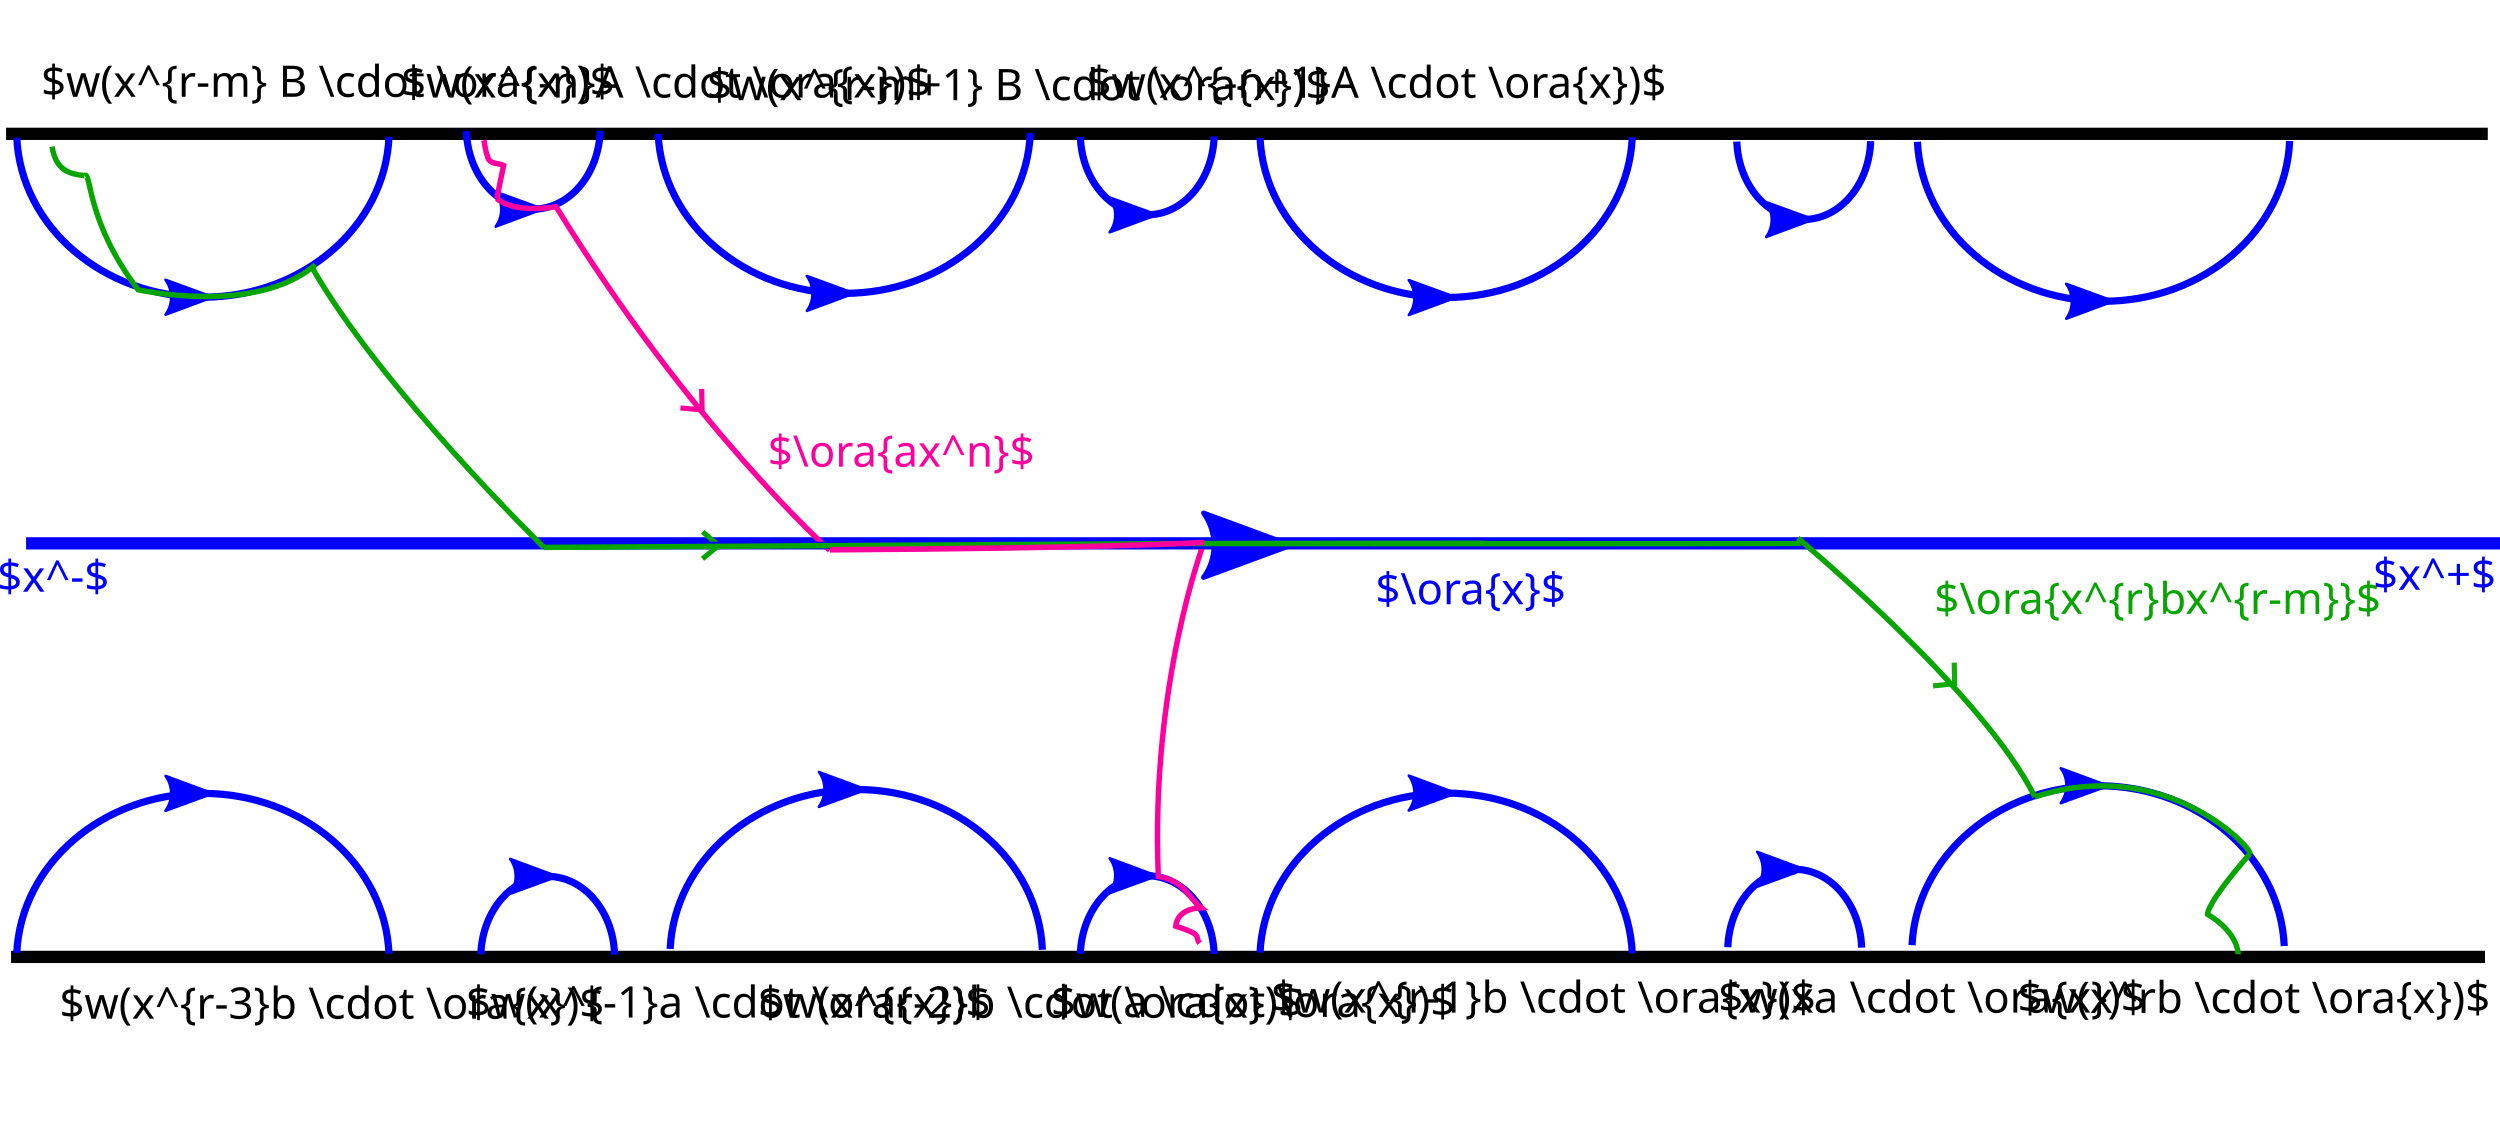
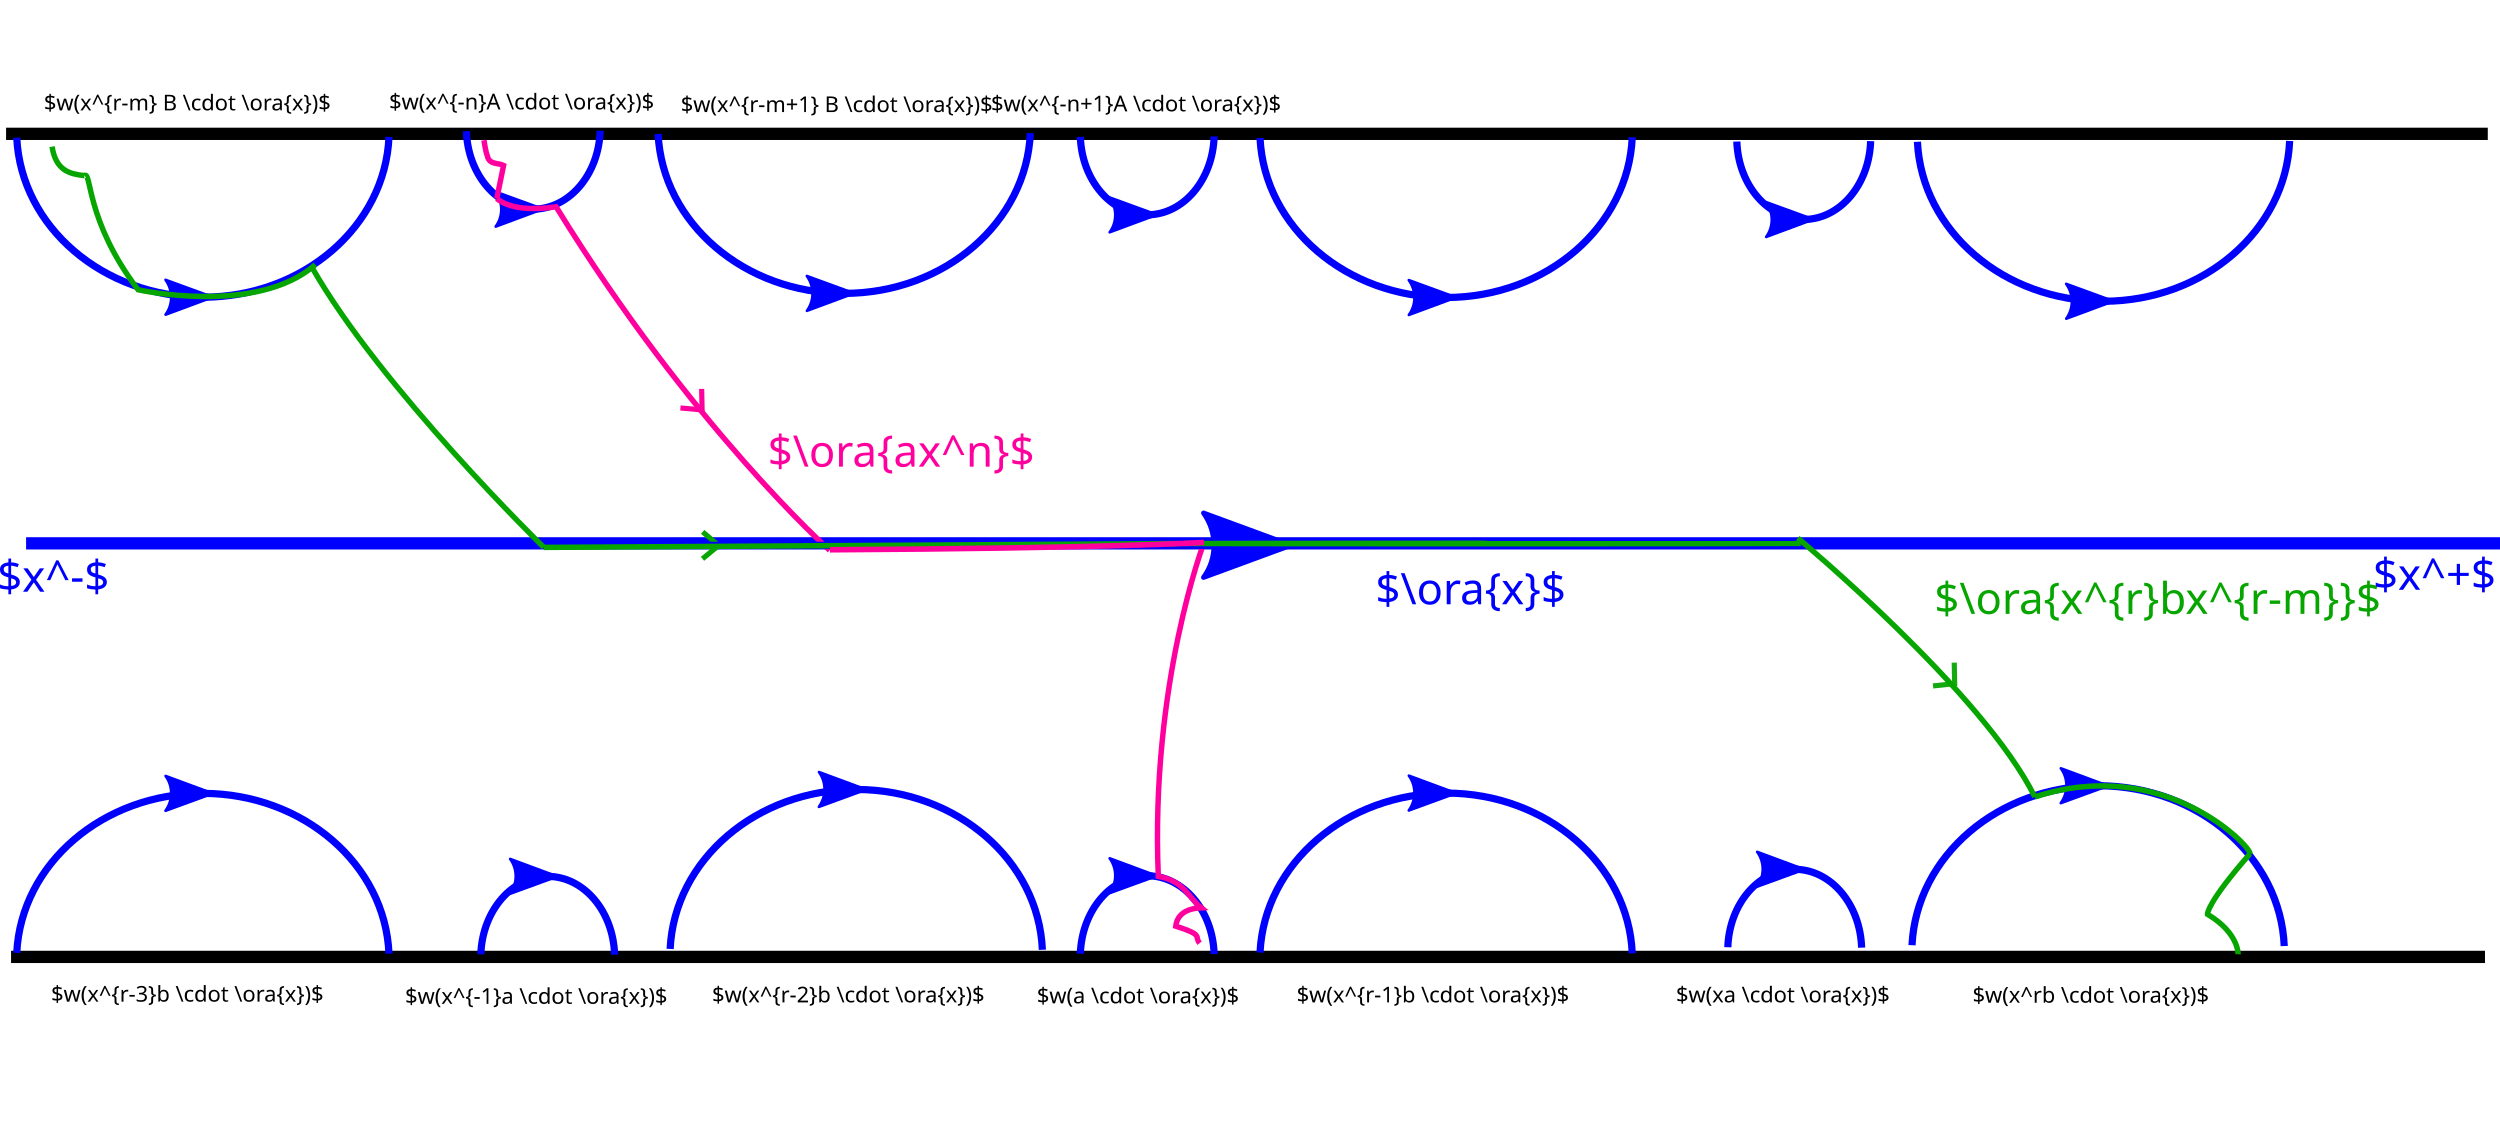
<svg xmlns="http://www.w3.org/2000/svg" width="242.546mm" height="109.15mm" viewBox="0 0 242.546 109.15" version="1.1" id="svg11456">
  <defs id="defs11450">
    <marker style="overflow:visible" id="StopM" refX="0" refY="0" orient="auto">
      <path transform="scale(0.4)" style="fill:none;fill-opacity:0.75;fill-rule:evenodd;stroke:context-stroke;stroke-width:1pt" d="M 0,5.65 V -5.65" id="path3416" />
    </marker>
    <marker style="overflow:visible" id="StopL" refX="0" refY="0" orient="auto">
      <path transform="scale(0.8)" style="fill:none;fill-opacity:0.75;fill-rule:evenodd;stroke:context-stroke;stroke-width:1pt" d="M 0,5.65 V -5.65" id="path3413" />
    </marker>
    <marker style="overflow:visible" id="marker1888" refX="0" refY="0" orient="auto">
      <path transform="matrix(-1.1,0,0,-1.1,-1.1,0)" d="M 8.719,4.034 -2.207,0.016 8.719,-4.002 c -1.745,2.372 -1.735,5.617 -6e-7,8.035 z" style="fill:#0000ff;fill-opacity:1;fill-rule:evenodd;stroke:#0000ff;stroke-width:0.625;stroke-linejoin:round;stroke-opacity:1" id="path1646" />
    </marker>
    <marker style="overflow:visible" id="marker1315" refX="0" refY="0" orient="auto">
      <path transform="scale(0.6)" d="M 8.719,4.034 -2.207,0.016 8.719,-4.002 c -1.745,2.372 -1.735,5.617 -6e-7,8.035 z" style="fill:#0000ff;fill-opacity:1;fill-rule:evenodd;stroke:#0000ff;stroke-width:0.625;stroke-linejoin:round;stroke-opacity:1" id="path1313" />
    </marker>
    <marker style="overflow:visible" id="marker1213" refX="0" refY="0" orient="auto">
      <path transform="scale(0.6)" d="M 8.719,4.034 -2.207,0.016 8.719,-4.002 c -1.745,2.372 -1.735,5.617 -6e-7,8.035 z" style="fill:#0000ff;fill-opacity:1;fill-rule:evenodd;stroke:#0000ff;stroke-width:0.625;stroke-linejoin:round;stroke-opacity:1" id="path1211" />
    </marker>
    <marker style="overflow:visible" id="marker14254" refX="0" refY="0" orient="auto">
      <path transform="scale(0.6)" d="M 8.719,4.034 -2.207,0.016 8.719,-4.002 c -1.745,2.372 -1.735,5.617 -6e-7,8.035 z" style="fill:#0000ff;fill-opacity:1;fill-rule:evenodd;stroke:#0000ff;stroke-width:0.625;stroke-linejoin:round;stroke-opacity:1" id="path14252" />
    </marker>
    <marker style="overflow:visible" id="marker14166" refX="0" refY="0" orient="auto">
      <path transform="scale(0.6)" d="M 8.719,4.034 -2.207,0.016 8.719,-4.002 c -1.745,2.372 -1.735,5.617 -6e-7,8.035 z" style="fill:#0000ff;fill-opacity:1;fill-rule:evenodd;stroke:#0000ff;stroke-width:0.625;stroke-linejoin:round;stroke-opacity:1" id="path14164" />
    </marker>
    <marker style="overflow:visible" id="marker14084" refX="0" refY="0" orient="auto">
      <path transform="scale(0.6)" d="M 8.719,4.034 -2.207,0.016 8.719,-4.002 c -1.745,2.372 -1.735,5.617 -6e-7,8.035 z" style="fill:#0000ff;fill-opacity:1;fill-rule:evenodd;stroke:#0000ff;stroke-width:0.625;stroke-linejoin:round;stroke-opacity:1" id="path14082" />
    </marker>
    <marker style="overflow:visible" id="marker14008" refX="0" refY="0" orient="auto">
      <path transform="scale(0.6)" d="M 8.719,4.034 -2.207,0.016 8.719,-4.002 c -1.745,2.372 -1.735,5.617 -6e-7,8.035 z" style="fill:#0000ff;fill-opacity:1;fill-rule:evenodd;stroke:#0000ff;stroke-width:0.625;stroke-linejoin:round;stroke-opacity:1" id="path14006" />
    </marker>
    <marker style="overflow:visible" id="marker13938" refX="0" refY="0" orient="auto">
      <path transform="scale(0.6)" d="M 8.719,4.034 -2.207,0.016 8.719,-4.002 c -1.745,2.372 -1.735,5.617 -6e-7,8.035 z" style="fill:#0000ff;fill-opacity:1;fill-rule:evenodd;stroke:#0000ff;stroke-width:0.625;stroke-linejoin:round;stroke-opacity:1" id="path13936" />
    </marker>
    <marker style="overflow:visible" id="marker13874" refX="0" refY="0" orient="auto">
      <path transform="scale(0.6)" d="M 8.719,4.034 -2.207,0.016 8.719,-4.002 c -1.745,2.372 -1.735,5.617 -6e-7,8.035 z" style="fill:#0000ff;fill-opacity:1;fill-rule:evenodd;stroke:#0000ff;stroke-width:0.625;stroke-linejoin:round;stroke-opacity:1" id="path13872" />
    </marker>
    <marker orient="auto" refY="0" refX="0" id="marker13810" style="overflow:visible">
      <path id="path13808" style="fill:#0000ff;fill-opacity:1;fill-rule:evenodd;stroke:#0000ff;stroke-width:0.625;stroke-linejoin:round;stroke-opacity:1" d="M 8.719,4.034 -2.207,0.016 8.719,-4.002 c -1.745,2.372 -1.735,5.617 -6e-7,8.035 z" transform="scale(0.6)" />
    </marker>
    <marker orient="auto" refY="0" refX="0" id="marker13734" style="overflow:visible">
      <path id="path13732" style="fill:#0000ff;fill-opacity:1;fill-rule:evenodd;stroke:#0000ff;stroke-width:0.625;stroke-linejoin:round;stroke-opacity:1" d="M 8.719,4.034 -2.207,0.016 8.719,-4.002 c -1.745,2.372 -1.735,5.617 -6e-7,8.035 z" transform="scale(0.6)" />
    </marker>
    <marker orient="auto" refY="0" refX="0" id="marker13676" style="overflow:visible">
      <path id="path13674" style="fill:#0000ff;fill-opacity:1;fill-rule:evenodd;stroke:#0000ff;stroke-width:0.625;stroke-linejoin:round;stroke-opacity:1" d="M 8.719,4.034 -2.207,0.016 8.719,-4.002 c -1.745,2.372 -1.735,5.617 -6e-7,8.035 z" transform="scale(0.6)" />
    </marker>
    <marker orient="auto" refY="0" refX="0" id="marker13630" style="overflow:visible">
      <path id="path13628" style="fill:#0000ff;fill-opacity:1;fill-rule:evenodd;stroke:#0000ff;stroke-width:0.625;stroke-linejoin:round;stroke-opacity:1" d="M 8.719,4.034 -2.207,0.016 8.719,-4.002 c -1.745,2.372 -1.735,5.617 -6e-7,8.035 z" transform="scale(0.6)" />
    </marker>
    <marker orient="auto" refY="0" refX="0" id="Arrow1Mend" style="overflow:visible">
      <path id="path983" d="M 0,0 5,-5 -12.5,0 5,5 Z" style="fill:#0000ff;fill-opacity:1;fill-rule:evenodd;stroke:#0000ff;stroke-width:1pt;stroke-opacity:1" transform="matrix(-0.4,0,0,-0.4,-4,0)" />
    </marker>
    <marker orient="auto" refY="0" refX="0" id="Arrow2Lend" style="overflow:visible">
      <path id="path995" style="fill:#0000ff;fill-opacity:1;fill-rule:evenodd;stroke:#0000ff;stroke-width:0.625;stroke-linejoin:round;stroke-opacity:1" d="M 8.719,4.034 -2.207,0.016 8.719,-4.002 c -1.745,2.372 -1.735,5.617 -6e-7,8.035 z" transform="matrix(-1.1,0,0,-1.1,-1.1,0)" />
    </marker>
    <marker orient="auto" refY="0" refX="0" id="marker13280" style="overflow:visible">
      <path id="path13278" style="fill:#06a500;fill-opacity:1;fill-rule:evenodd;stroke:#06a500;stroke-width:0.625;stroke-linejoin:round;stroke-opacity:1" d="M 8.719,4.034 -2.207,0.016 8.719,-4.002 c -1.745,2.372 -1.735,5.617 -6e-7,8.035 z" transform="scale(0.6)" />
    </marker>
    <marker orient="auto" refY="0" refX="0" id="Arrow2Mstart" style="overflow:visible">
      <path id="path998" style="fill:#06a500;fill-opacity:1;fill-rule:evenodd;stroke:#06a500;stroke-width:0.625;stroke-linejoin:round;stroke-opacity:1" d="M 8.719,4.034 -2.207,0.016 8.719,-4.002 c -1.745,2.372 -1.735,5.617 -6e-7,8.035 z" transform="scale(0.6)" />
    </marker>
    <marker style="overflow:visible" id="marker14254-1" refX="0" refY="0" orient="auto">
      <path transform="scale(0.6)" d="M 8.719,4.034 -2.207,0.016 8.719,-4.002 c -1.745,2.372 -1.735,5.617 -6e-7,8.035 z" style="fill:#0000ff;fill-opacity:1;fill-rule:evenodd;stroke:#0000ff;stroke-width:0.625;stroke-linejoin:round;stroke-opacity:1" id="path14252-8" />
    </marker>
    <marker orient="auto" refY="0" refX="0" id="marker13810-0" style="overflow:visible">
      <path id="path13808-1" style="fill:#0000ff;fill-opacity:1;fill-rule:evenodd;stroke:#0000ff;stroke-width:0.625;stroke-linejoin:round;stroke-opacity:1" d="M 8.719,4.034 -2.207,0.016 8.719,-4.002 c -1.745,2.372 -1.735,5.617 -6e-7,8.035 z" transform="scale(0.6)" />
    </marker>
    <marker style="overflow:visible" id="marker13874-4" refX="0" refY="0" orient="auto">
      <path transform="scale(0.6)" d="M 8.719,4.034 -2.207,0.016 8.719,-4.002 c -1.745,2.372 -1.735,5.617 -6e-7,8.035 z" style="fill:#0000ff;fill-opacity:1;fill-rule:evenodd;stroke:#0000ff;stroke-width:0.625;stroke-linejoin:round;stroke-opacity:1" id="path13872-0" />
    </marker>
    <marker style="overflow:visible" id="marker13938-8" refX="0" refY="0" orient="auto">
      <path transform="scale(0.6)" d="M 8.719,4.034 -2.207,0.016 8.719,-4.002 c -1.745,2.372 -1.735,5.617 -6e-7,8.035 z" style="fill:#0000ff;fill-opacity:1;fill-rule:evenodd;stroke:#0000ff;stroke-width:0.625;stroke-linejoin:round;stroke-opacity:1" id="path13936-8" />
    </marker>
    <marker style="overflow:visible" id="marker14008-1" refX="0" refY="0" orient="auto">
      <path transform="scale(0.6)" d="M 8.719,4.034 -2.207,0.016 8.719,-4.002 c -1.745,2.372 -1.735,5.617 -6e-7,8.035 z" style="fill:#0000ff;fill-opacity:1;fill-rule:evenodd;stroke:#0000ff;stroke-width:0.625;stroke-linejoin:round;stroke-opacity:1" id="path14006-4" />
    </marker>
    <marker style="overflow:visible" id="marker14084-1" refX="0" refY="0" orient="auto">
      <path transform="scale(0.6)" d="M 8.719,4.034 -2.207,0.016 8.719,-4.002 c -1.745,2.372 -1.735,5.617 -6e-7,8.035 z" style="fill:#0000ff;fill-opacity:1;fill-rule:evenodd;stroke:#0000ff;stroke-width:0.625;stroke-linejoin:round;stroke-opacity:1" id="path14082-0" />
    </marker>
    <marker style="overflow:visible" id="marker14166-7" refX="0" refY="0" orient="auto">
      <path transform="scale(0.6)" d="M 8.719,4.034 -2.207,0.016 8.719,-4.002 c -1.745,2.372 -1.735,5.617 -6e-7,8.035 z" style="fill:#0000ff;fill-opacity:1;fill-rule:evenodd;stroke:#0000ff;stroke-width:0.625;stroke-linejoin:round;stroke-opacity:1" id="path14164-9" />
    </marker>
    <marker style="overflow:visible" id="marker14084-1-7" refX="0" refY="0" orient="auto">
      <path transform="scale(0.6)" d="M 8.719,4.034 -2.207,0.016 8.719,-4.002 c -1.745,2.372 -1.735,5.617 -6e-7,8.035 z" style="fill:#0000ff;fill-opacity:1;fill-rule:evenodd;stroke:#0000ff;stroke-width:0.625;stroke-linejoin:round;stroke-opacity:1" id="path14082-0-0" />
    </marker>
    <marker style="overflow:visible" id="StopM-1" refX="0" refY="0" orient="auto">
      <path transform="scale(0.4)" style="fill:none;fill-opacity:0.75;fill-rule:evenodd;stroke:context-stroke;stroke-width:1pt" d="M 0,5.65 V -5.65" id="path3416-8" />
    </marker>
    <marker style="overflow:visible" id="marker81164" refX="0" refY="0" orient="auto">
      <path transform="scale(0.4)" style="fill:none;fill-opacity:0.75;fill-rule:evenodd;stroke:context-stroke;stroke-width:1pt" d="M 0,5.65 V -5.65" id="path81162" />
    </marker>
    <marker style="overflow:visible" id="StopM-2" refX="0" refY="0" orient="auto">
      <path transform="scale(0.4)" style="fill:none;fill-opacity:0.75;fill-rule:evenodd;stroke:context-stroke;stroke-width:1pt" d="M 0,5.65 V -5.65" id="path3416-4" />
    </marker>
    <marker style="overflow:visible" id="marker92778" refX="0" refY="0" orient="auto">
      <path transform="scale(0.4)" style="fill:none;fill-opacity:0.75;fill-rule:evenodd;stroke:context-stroke;stroke-width:1pt" d="M 0,5.65 V -5.65" id="path92776" />
    </marker>
    <marker style="overflow:visible" id="StopM-2-0" refX="0" refY="0" orient="auto">
      <path transform="scale(0.4)" style="fill:none;fill-opacity:0.75;fill-rule:evenodd;stroke:context-stroke;stroke-width:1pt" d="M 0,5.65 V -5.65" id="path3416-4-2" />
    </marker>
    <marker style="overflow:visible" id="marker93020" refX="0" refY="0" orient="auto">
      <path transform="scale(0.4)" style="fill:none;fill-opacity:0.75;fill-rule:evenodd;stroke:context-stroke;stroke-width:1pt" d="M 0,5.65 V -5.65" id="path93018" />
    </marker>
    <marker style="overflow:visible" id="StopM-1-1" refX="0" refY="0" orient="auto">
      <path transform="scale(0.4)" style="fill:none;fill-opacity:0.75;fill-rule:evenodd;stroke:context-stroke;stroke-width:1pt" d="M 0,5.65 V -5.65" id="path3416-8-6" />
    </marker>
    <marker style="overflow:visible" id="marker189326" refX="0" refY="0" orient="auto">
      <path transform="scale(0.4)" style="fill:none;fill-opacity:0.75;fill-rule:evenodd;stroke:context-stroke;stroke-width:1pt" d="M 0,5.65 V -5.65" id="path189324" />
    </marker>
  </defs>
  <g id="layer1" transform="translate(-46.69134,-18.45272)">
    <path style="fill:none;stroke:#000000;stroke-width:1.192;stroke-linecap:butt;stroke-linejoin:miter;stroke-miterlimit:4;stroke-dasharray:none;stroke-opacity:1" d="M 47.281,31.437 H 288.052" id="path12001" />
    <path style="fill:none;stroke:#0000ff;stroke-width:1.191;stroke-linecap:butt;stroke-linejoin:miter;stroke-miterlimit:4;stroke-dasharray:none;stroke-opacity:1" d="M 289.237,71.168 H 49.223" id="path12001-0" />
    <path style="fill:none;stroke:#000000;stroke-width:1.191;stroke-linecap:butt;stroke-linejoin:miter;stroke-miterlimit:4;stroke-dasharray:none;stroke-opacity:1" d="M 47.765,111.29 H 287.78" id="path12001-09" />
    <path style="fill:none;stroke:#0000ff;stroke-width:0.7;stroke-miterlimit:4;stroke-dasharray:none;stroke-dashoffset:0;stroke-opacity:1;marker-mid:url(#marker14166)" id="path12997-82" d="M 84.43,31.735 A 18.072,16.172 0 0 1 66.417,47.288 18.072,16.172 0 0 1 48.317,31.816" />
    <path style="fill:none;stroke:#0000ff;stroke-width:0.7;stroke-miterlimit:4;stroke-dasharray:none;stroke-dashoffset:0;stroke-opacity:1;marker-mid:url(#marker14084)" id="path12997-8-3" d="m 104.918,31.141 a 6.495,7.902 0 0 1 -6.475,7.6 6.495,7.902 0 0 1 -6.506,-7.56" />
    <path style="fill:none;stroke:#0000ff;stroke-width:0.7;stroke-miterlimit:4;stroke-dasharray:none;stroke-dashoffset:0;stroke-opacity:1;marker-mid:url(#marker14008)" id="path12997-1-1" d="M 146.652,31.363 A 18.072,16.172 0 0 1 128.638,46.916 18.072,16.172 0 0 1 110.538,31.443" />
    <path style="fill:none;stroke:#0000ff;stroke-width:0.7;stroke-miterlimit:4;stroke-dasharray:none;stroke-dashoffset:0;stroke-opacity:1;marker-mid:url(#marker13938)" id="path12997-8-6-6" d="m 164.485,31.694 a 6.495,7.902 0 0 1 -6.475,7.6 6.495,7.902 0 0 1 -6.506,-7.56" />
    <path style="fill:none;stroke:#0000ff;stroke-width:0.7;stroke-miterlimit:4;stroke-dasharray:none;stroke-dashoffset:0;stroke-opacity:1;marker-mid:url(#marker13874)" id="path12997-1-5-8" d="M 205.05,31.764 A 18.072,16.172 0 0 1 187.037,47.316 18.072,16.172 0 0 1 168.937,31.844" />
    <path style="fill:none;stroke:#0000ff;stroke-width:0.7;stroke-miterlimit:4;stroke-dasharray:none;stroke-dashoffset:0;stroke-opacity:1;marker-mid:url(#marker13810)" id="path12997-8-6-3-2" d="m 228.177,32.145 a 6.495,7.902 0 0 1 -6.475,7.6 6.495,7.902 0 0 1 -6.506,-7.56" />
    <path style="fill:none;stroke:#0000ff;stroke-width:0.7;stroke-miterlimit:4;stroke-dasharray:none;stroke-dashoffset:0;stroke-opacity:1;marker-mid:url(#marker14254)" id="path12997-1-5-88-2" d="M 268.83,32.127 A 18.072,16.172 0 0 1 250.817,47.68 18.072,16.172 0 0 1 232.717,32.207" />
    <path style="fill:none;stroke:#06a500;stroke-width:0.5;stroke-linecap:butt;stroke-linejoin:miter;stroke-miterlimit:4;stroke-dasharray:none;stroke-opacity:1" d="m 114.86,70.055 1.557,1.317 -1.57,1.295" id="path13362-7-4" />
    <text xml:space="preserve" style="font-style:normal;font-weight:normal;font-size:4.233px;line-height:1.25;font-family:sans-serif;letter-spacing:0px;word-spacing:0px;fill:#06a500;fill-opacity:1;stroke:none;stroke-width:0.265" x="234.36" y="78.011" id="text13552-0-9">
      <tspan id="tspan13550-2-0" x="234.36" y="78.011" style="fill:#06a500;fill-opacity:1;stroke-width:0.265;font-size:4.233px">$\ora{x^{r}bx^{r-m}}$</tspan>
    </text>
    <text xml:space="preserve" style="font-style:normal;font-weight:normal;font-size:4.233px;line-height:1.25;font-family:sans-serif;letter-spacing:0px;word-spacing:0px;fill:#ff009e;fill-opacity:1;stroke:none;stroke-width:0.265" x="121.174" y="63.724" id="text13552-0-9-9">
      <tspan id="tspan13550-2-0-4" x="121.174" y="63.724" style="fill:#ff009e;fill-opacity:1;stroke-width:0.265;font-size:4.233px">$\ora{ax^n}$</tspan>
    </text>
    <path style="fill:none;stroke:#0000ff;stroke-width:0.7;stroke-miterlimit:4;stroke-dasharray:none;stroke-dashoffset:0;stroke-opacity:1;marker-mid:url(#marker14166-7)" id="path12997-82-3" d="M 84.43,-110.978 A 18.072,16.172 0 0 1 66.417,-95.425 18.072,16.172 0 0 1 48.317,-110.898" transform="scale(1,-1)" />
    <path style="fill:none;stroke:#0000ff;stroke-width:0.7;stroke-miterlimit:4;stroke-dasharray:none;stroke-dashoffset:0;stroke-opacity:1;marker-mid:url(#marker14084-1)" id="path12997-8-3-7" d="m 106.32,-111.08 a 6.495,7.902 0 0 1 -6.475,7.6 6.495,7.902 0 0 1 -6.506,-7.56" transform="scale(1,-1)" />
    <path style="fill:none;stroke:#0000ff;stroke-width:0.7;stroke-miterlimit:4;stroke-dasharray:none;stroke-dashoffset:0;stroke-opacity:1;marker-mid:url(#marker14008-1)" id="path12997-1-1-3" d="M 147.821,-110.599 A 18.072,16.172 0 0 1 129.807,-95.046 18.072,16.172 0 0 1 111.707,-110.518" transform="scale(1,-1)" />
    <path style="fill:none;stroke:#0000ff;stroke-width:0.7;stroke-miterlimit:4;stroke-dasharray:none;stroke-dashoffset:0;stroke-opacity:1;marker-mid:url(#marker13938-8)" id="path12997-8-6-6-3" d="m 164.485,-111.019 a 6.495,7.902 0 0 1 -6.475,7.6 6.495,7.902 0 0 1 -6.506,-7.56" transform="scale(1,-1)" />
    <path style="fill:none;stroke:#0000ff;stroke-width:0.7;stroke-miterlimit:4;stroke-dasharray:none;stroke-dashoffset:0;stroke-opacity:1;marker-mid:url(#marker13874-4)" id="path12997-1-5-8-6" d="m 205.05,-110.95 a 18.072,16.172 0 0 1 -18.013,15.553 18.072,16.172 0 0 1 -18.1,-15.472" transform="scale(1,-1)" />
    <path style="fill:none;stroke:#0000ff;stroke-width:0.7;stroke-miterlimit:4;stroke-dasharray:none;stroke-dashoffset:0;stroke-opacity:1;marker-mid:url(#marker13810-0)" id="path12997-8-6-3-2-2" d="m 227.302,-110.393 a 6.495,7.902 0 0 1 -6.475,7.6 6.495,7.902 0 0 1 -6.506,-7.56" transform="scale(1,-1)" />
    <path style="fill:none;stroke:#0000ff;stroke-width:0.7;stroke-miterlimit:4;stroke-dasharray:none;stroke-dashoffset:0;stroke-opacity:1;marker-mid:url(#marker14254-1)" id="path12997-1-5-88-2-8" d="m 268.305,-110.237 a 18.072,16.172 0 0 1 -18.013,15.553 18.072,16.172 0 0 1 -18.1,-15.472" transform="scale(1,-1)" />
    <path style="fill:none;stroke:#ff009e;stroke-width:0.5;stroke-linecap:butt;stroke-linejoin:miter;stroke-miterlimit:4;stroke-dasharray:none;stroke-opacity:1" d="m 114.765,56.184 0.042,2.04 -2.101,-0.192" id="path13439-0-3" />
    <path style="fill:none;stroke:#ff009e;stroke-width:0.53;stroke-linecap:butt;stroke-linejoin:miter;stroke-miterlimit:4;stroke-dasharray:none;stroke-opacity:1" d="m 127.184,71.843 c 0,0 -13.365,-11.935 -26.538,-33.323 -2.538,0.353 -4.541,0.17 -5.757,-0.798" id="path19209" />
    <path style="fill:none;stroke:#ff009e;stroke-width:0.53;stroke-linecap:butt;stroke-linejoin:miter;stroke-miterlimit:4;stroke-dasharray:none;stroke-opacity:1" d="m 163.505,71.082 c 0,0 -5.22,13.688 -4.437,32.388 2.538,0.474 2.951,2.087 4.167,3.056 -1.432,0.06 -2.336,0.642 -2.473,1.781 2.78,0.884 1.753,0.971 2.314,1.653" id="path19209-3" />
    <path style="fill:none;stroke:#06a500;stroke-width:0.53;stroke-linecap:butt;stroke-linejoin:miter;stroke-miterlimit:4;stroke-dasharray:none;stroke-opacity:1" d="M 76.952,44.381 C 83.603,56.075 99.455,71.56 99.455,71.56" id="path19209-7" />
    <path style="fill:none;stroke:#06a500;stroke-width:0.5;stroke-linecap:butt;stroke-linejoin:miter;stroke-miterlimit:4;stroke-dasharray:none;stroke-opacity:0.941" d="m 236.288,82.739 0.042,2.04 -2.101,0.221" id="path13439-0-3-7" />
    <path style="fill:none;stroke:#06a500;stroke-width:0.53;stroke-linecap:butt;stroke-linejoin:miter;stroke-miterlimit:4;stroke-dasharray:none;stroke-opacity:1" d="m 244.11,95.77 c -4.998,-10.124 -22.998,-25.113 -22.998,-25.113" id="path19209-7-5" />
-     <text xml:space="preserve" style="font-style:normal;font-variant:normal;font-weight:normal;font-stretch:normal;font-size:4.233px;line-height:1.25;font-family:verdana;-inkscape-font-specification:verdana;letter-spacing:0px;word-spacing:0px;fill:#000000;fill-opacity:1;stroke:none;stroke-width:0.265" x="52.463" y="117.283" id="text8744">
-       <tspan id="tspan8742" x="52.463" y="117.283" style="stroke-width:0.265;font-size:4.233px">$w(x^{r-3}b \cdot \ora{x})$</tspan>
+     <text xml:space="preserve" style="font-style:normal;font-variant:normal;font-weight:normal;font-stretch:normal;font-size:2.117px;line-height:1.25;font-family:verdana;-inkscape-font-specification:verdana;text-align:center;letter-spacing:0px;word-spacing:0px;text-anchor:middle;fill:#000000;fill-opacity:1;stroke:none;stroke-width:0.265" x="66.246" y="115.63" id="text8744">
+       <tspan id="tspan8742" x="66.246" y="115.63" style="font-size:2.117px;text-align:center;text-anchor:middle;stroke-width:0.265">$w(x^{r-3}b \cdot \ora{x})$</tspan>
    </text>
-     <text xml:space="preserve" style="font-style:normal;font-variant:normal;font-weight:normal;font-stretch:normal;font-size:4.233px;line-height:1.25;font-family:verdana;-inkscape-font-specification:verdana;letter-spacing:0px;word-spacing:0px;fill:#000000;fill-opacity:1;stroke:none;stroke-width:0.265" x="91.903" y="117.168" id="text8744-70">
-       <tspan id="tspan8742-5" x="91.903" y="117.168" style="stroke-width:0.265;font-size:4.233px">$w(x^{-1}a \cdot \ora{x})$</tspan>
+     <text xml:space="preserve" style="font-style:normal;font-variant:normal;font-weight:normal;font-stretch:normal;font-size:2.117px;line-height:1.25;font-family:verdana;-inkscape-font-specification:verdana;text-align:center;letter-spacing:0px;word-spacing:0px;text-anchor:middle;fill:#000000;fill-opacity:1;stroke:none;stroke-width:0.265" x="100.096" y="115.846" id="text8744-70">
+       <tspan id="tspan8742-5" x="100.096" y="115.846" style="font-size:2.117px;text-align:center;text-anchor:middle;stroke-width:0.265">$w(x^{-1}a \cdot \ora{x})$</tspan>
    </text>
-     <text xml:space="preserve" style="font-style:normal;font-variant:normal;font-weight:normal;font-stretch:normal;font-size:4.233px;line-height:1.25;font-family:verdana;-inkscape-font-specification:verdana;letter-spacing:0px;word-spacing:0px;fill:#000000;fill-opacity:1;stroke:none;stroke-width:0.265" x="148.648" y="117.118" id="text8744-70-4">
-       <tspan id="tspan8742-5-0" x="148.648" y="117.118" style="font-size:4.233px;stroke-width:0.265">$w(a \cdot \ora{x})$</tspan>
+     <text xml:space="preserve" style="font-style:normal;font-variant:normal;font-weight:normal;font-stretch:normal;font-size:2.117px;line-height:1.25;font-family:verdana;-inkscape-font-specification:verdana;text-align:center;letter-spacing:0px;word-spacing:0px;text-anchor:middle;fill:#000000;fill-opacity:1;stroke:none;stroke-width:0.265" x="158.472" y="115.796" id="text8744-70-4">
+       <tspan id="tspan8742-5-0" x="158.472" y="115.796" style="font-size:2.117px;text-align:center;text-anchor:middle;stroke-width:0.265">$w(a \cdot \ora{x})$</tspan>
    </text>
-     <text xml:space="preserve" style="font-style:normal;font-variant:normal;font-weight:normal;font-stretch:normal;font-size:4.233px;line-height:1.25;font-family:verdana;-inkscape-font-specification:verdana;letter-spacing:0px;word-spacing:0px;fill:#000000;fill-opacity:1;stroke:none;stroke-width:0.265" x="213.399" y="116.695" id="text8744-70-4-1">
-       <tspan id="tspan8742-5-0-9" x="213.399" y="116.695" style="font-size:4.233px;stroke-width:0.265">$w(xa \cdot \ora{x})$</tspan>
+     <text xml:space="preserve" style="font-style:normal;font-variant:normal;font-weight:normal;font-stretch:normal;font-size:2.117px;line-height:1.25;font-family:verdana;-inkscape-font-specification:verdana;text-align:center;letter-spacing:0px;word-spacing:0px;text-anchor:middle;fill:#000000;fill-opacity:1;stroke:none;stroke-width:0.265" x="221.039" y="115.703" id="text8744-70-4-1">
+       <tspan id="tspan8742-5-0-9" x="221.039" y="115.703" style="font-size:2.117px;text-align:center;text-anchor:middle;stroke-width:0.265">$w(xa \cdot \ora{x})$</tspan>
    </text>
    <text xml:space="preserve" style="font-style:normal;font-variant:normal;font-weight:normal;font-stretch:normal;font-size:4.233px;line-height:1.25;font-family:verdana;-inkscape-font-specification:verdana;letter-spacing:0px;word-spacing:0px;fill:#0000ff;fill-opacity:1;stroke:none;stroke-width:0.265" x="46.424" y="75.863" id="text8744-70-4-1-7">
      <tspan id="tspan8742-5-0-9-6" x="46.424" y="75.863" style="fill:#0000ff;fill-opacity:1;stroke-width:0.265;font-size:4.233px">$x^-$</tspan>
    </text>
    <text xml:space="preserve" style="font-style:normal;font-variant:normal;font-weight:normal;font-stretch:normal;font-size:4.233px;line-height:1.25;font-family:verdana;-inkscape-font-specification:verdana;letter-spacing:0px;word-spacing:0px;fill:#0000ff;fill-opacity:1;stroke:none;stroke-width:0.265" x="180.133" y="77.075" id="text8744-70-4-1-7-6">
      <tspan id="tspan8742-5-0-9-6-2" x="180.133" y="77.075" style="fill:#0000ff;fill-opacity:1;stroke-width:0.265;font-size:4.233px">$\ora{x}$</tspan>
    </text>
    <text xml:space="preserve" style="font-style:normal;font-variant:normal;font-weight:normal;font-stretch:normal;font-size:4.233px;line-height:1.25;font-family:verdana;-inkscape-font-specification:verdana;letter-spacing:0px;word-spacing:0px;fill:#0000ff;fill-opacity:1;stroke:none;stroke-width:0.265" x="276.916" y="75.673" id="text8744-70-4-1-7-9">
      <tspan id="tspan8742-5-0-9-6-8" x="276.916" y="75.673" style="fill:#0000ff;fill-opacity:1;stroke-width:0.265;font-size:4.233px">$x^+$</tspan>
    </text>
-     <text xml:space="preserve" style="font-style:normal;font-variant:normal;font-weight:normal;font-stretch:normal;font-size:4.233px;line-height:1.25;font-family:verdana;-inkscape-font-specification:verdana;letter-spacing:0px;word-spacing:0px;fill:#000000;fill-opacity:1;stroke:none;stroke-width:0.265" x="120.225" y="117.19" id="text8744-7">
-       <tspan id="tspan8742-1" x="120.225" y="117.19" style="font-size:4.233px;stroke-width:0.265">$w(x^{r-2}b \cdot \ora{x})$</tspan>
+     <text xml:space="preserve" style="font-style:normal;font-variant:normal;font-weight:normal;font-stretch:normal;font-size:2.117px;line-height:1.25;font-family:verdana;-inkscape-font-specification:verdana;text-align:center;letter-spacing:0px;word-spacing:0px;text-anchor:middle;fill:#000000;fill-opacity:1;stroke:none;stroke-width:0.265" x="130.37" y="115.702" id="text8744-7">
+       <tspan id="tspan8742-1" x="130.37" y="115.702" style="font-size:2.117px;text-align:center;text-anchor:middle;stroke-width:0.265">$w(x^{r-2}b \cdot \ora{x})$</tspan>
    </text>
-     <text xml:space="preserve" style="font-style:normal;font-variant:normal;font-weight:normal;font-stretch:normal;font-size:4.233px;line-height:1.25;font-family:verdana;-inkscape-font-specification:verdana;letter-spacing:0px;word-spacing:0px;fill:#000000;fill-opacity:1;stroke:none;stroke-width:0.265" x="50.675" y="27.84" id="text8744-3">
-       <tspan id="tspan8742-0" x="50.675" y="27.84" style="font-size:4.233px;stroke-width:0.265">$w(x^{r-m} B \cdot \ora{x})$</tspan>
+     <text xml:space="preserve" style="font-style:normal;font-variant:normal;font-weight:normal;font-stretch:normal;font-size:2.117px;line-height:1.25;font-family:verdana;-inkscape-font-specification:verdana;text-align:center;letter-spacing:0px;word-spacing:0px;text-anchor:middle;fill:#000000;fill-opacity:1;stroke:none;stroke-width:0.265" x="66.244" y="29.163" id="text8744-3">
+       <tspan id="tspan8742-0" x="66.244" y="29.163" style="font-size:2.117px;text-align:center;text-anchor:middle;stroke-width:0.265">$w(x^{r-m} B \cdot \ora{x})$</tspan>
    </text>
-     <text xml:space="preserve" style="font-style:normal;font-variant:normal;font-weight:normal;font-stretch:normal;font-size:4.233px;line-height:1.25;font-family:verdana;-inkscape-font-specification:verdana;letter-spacing:0px;word-spacing:0px;fill:#000000;fill-opacity:1;stroke:none;stroke-width:0.265" x="115.279" y="28.173" id="text8744-3-6">
-       <tspan id="tspan8742-0-6" x="115.279" y="28.173" style="stroke-width:0.265;font-size:4.233px">$w(x^{r-m+1} B \cdot \ora{x})$</tspan>
+     <text xml:space="preserve" style="font-style:normal;font-variant:normal;font-weight:normal;font-stretch:normal;font-size:2.117px;line-height:1.25;font-family:verdana;-inkscape-font-specification:verdana;text-align:center;letter-spacing:0px;word-spacing:0px;text-anchor:middle;fill:#000000;fill-opacity:1;stroke:none;stroke-width:0.265" x="129.246" y="29.33" id="text8744-3-6">
+       <tspan id="tspan8742-0-6" x="129.246" y="29.33" style="font-size:2.117px;text-align:center;text-anchor:middle;stroke-width:0.265">$w(x^{r-m+1} B \cdot \ora{x})$</tspan>
    </text>
-     <text xml:space="preserve" style="font-style:normal;font-variant:normal;font-weight:normal;font-stretch:normal;font-size:4.233px;line-height:1.25;font-family:verdana;-inkscape-font-specification:verdana;letter-spacing:0px;word-spacing:0px;fill:#000000;fill-opacity:1;stroke:none;stroke-width:0.265" x="170.003" y="116.694" id="text8744-33-2">
-       <tspan id="tspan8742-8-7" x="170.003" y="116.694" style="font-size:4.233px;stroke-width:0.265">$w(x^{r-1}b \cdot \ora{x})$</tspan>
+     <text xml:space="preserve" style="font-style:normal;font-variant:normal;font-weight:normal;font-stretch:normal;font-size:2.117px;line-height:1.25;font-family:verdana;-inkscape-font-specification:verdana;text-align:center;letter-spacing:0px;word-spacing:0px;text-anchor:middle;fill:#000000;fill-opacity:1;stroke:none;stroke-width:0.265" x="187.091" y="115.703" id="text8744-33-2">
+       <tspan id="tspan8742-8-7" x="187.091" y="115.703" style="font-size:2.117px;text-align:center;text-anchor:middle;stroke-width:0.265">$w(x^{r-1}b \cdot \ora{x})$</tspan>
    </text>
-     <text xml:space="preserve" style="font-style:normal;font-variant:normal;font-weight:normal;font-stretch:normal;font-size:4.233px;line-height:1.25;font-family:verdana;-inkscape-font-specification:verdana;letter-spacing:0px;word-spacing:0px;fill:#000000;fill-opacity:1;stroke:none;stroke-width:0.265" x="242.428" y="116.728" id="text8744-33-2-4">
-       <tspan id="tspan8742-8-7-1" x="242.428" y="116.728" style="font-size:4.233px;stroke-width:0.265">$w(x^rb \cdot \ora{x})$</tspan>
+     <text xml:space="preserve" style="font-style:normal;font-variant:normal;font-weight:normal;font-stretch:normal;font-size:2.117px;line-height:1.25;font-family:verdana;-inkscape-font-specification:verdana;text-align:center;letter-spacing:0px;word-spacing:0px;text-anchor:middle;fill:#000000;fill-opacity:1;stroke:none;stroke-width:0.265" x="250.913" y="115.736" id="text8744-33-2-4">
+       <tspan id="tspan8742-8-7-1" x="250.913" y="115.736" style="font-size:2.117px;text-align:center;text-anchor:middle;stroke-width:0.265">$w(x^rb \cdot \ora{x})$</tspan>
    </text>
-     <text xml:space="preserve" style="font-style:normal;font-variant:normal;font-weight:normal;font-stretch:normal;font-size:4.233px;line-height:1.25;font-family:verdana;-inkscape-font-specification:verdana;letter-spacing:0px;word-spacing:0px;fill:#000000;fill-opacity:1;stroke:none;stroke-width:0.265" x="85.605" y="27.914" id="text8744-33-4">
-       <tspan id="tspan8742-8-0" x="85.605" y="27.914" style="font-size:4.233px;stroke-width:0.265">$w(x^{-n}A \cdot \ora{x})$</tspan>
+     <text xml:space="preserve" style="font-style:normal;font-variant:normal;font-weight:normal;font-stretch:normal;font-size:2.117px;line-height:1.25;font-family:verdana;-inkscape-font-specification:verdana;text-align:center;letter-spacing:0px;word-spacing:0px;text-anchor:middle;fill:#000000;fill-opacity:1;stroke:none;stroke-width:0.265" x="98.676" y="29.072" id="text8744-33-4">
+       <tspan id="tspan8742-8-0" x="98.676" y="29.072" style="font-size:2.117px;text-align:center;text-anchor:middle;stroke-width:0.265">$w(x^{-n}A \cdot \ora{x})$</tspan>
    </text>
-     <text xml:space="preserve" style="font-style:normal;font-variant:normal;font-weight:normal;font-stretch:normal;font-size:4.233px;line-height:1.25;font-family:verdana;-inkscape-font-specification:verdana;letter-spacing:0px;word-spacing:0px;fill:#000000;fill-opacity:1;stroke:none;stroke-width:0.265" x="152.106" y="27.939" id="text8744-33-4-4">
-       <tspan id="tspan8742-8-0-1" x="152.106" y="27.939" style="stroke-width:0.265;font-size:4.233px">$w(x^{-n+1}A \cdot \ora{x})$</tspan>
+     <text xml:space="preserve" style="font-style:normal;font-variant:normal;font-weight:normal;font-stretch:normal;font-size:2.117px;line-height:1.25;font-family:verdana;-inkscape-font-specification:verdana;text-align:center;letter-spacing:0px;word-spacing:0px;text-anchor:middle;fill:#000000;fill-opacity:1;stroke:none;stroke-width:0.265" x="158.286" y="29.261" id="text8744-33-4-4">
+       <tspan id="tspan8742-8-0-1" x="158.286" y="29.261" style="font-size:2.117px;text-align:center;text-anchor:middle;stroke-width:0.265">$w(x^{-n+1}A \cdot \ora{x})$</tspan>
    </text>
    <path style="opacity:1;vector-effect:none;fill:#0000ff;fill-opacity:1;fill-rule:evenodd;stroke:#0000ff;stroke-width:0.706;stroke-linecap:butt;stroke-linejoin:bevel;stroke-miterlimit:4;stroke-dasharray:none;stroke-dashoffset:0;stroke-opacity:1;marker-end:url(#Arrow2Lend)" d="m 110.277,71.361 h 60.731" id="path1593" />
    <path style="fill:none;stroke:#06a500;stroke-width:0.53;stroke-linecap:butt;stroke-linejoin:miter;stroke-miterlimit:4;stroke-dasharray:none;stroke-opacity:1" d="M 99.455,71.56 160.866,71.183" id="path75321" />
    <path style="fill:none;stroke:#06a500;stroke-width:0.496;stroke-miterlimit:4;stroke-dasharray:none;stroke-dashoffset:0;stroke-opacity:1" id="path13108-6-0" d="m 190.564,-71.143 a 30.448,0.041 0 0 1 -29.857,-0.04 30.448,0.041 0 0 1 28.346,-0.042 30.448,0.041 0 0 1 32.347,0.037 l -30.255,0.005 z" transform="scale(1,-1)" />
    <path style="fill:none;stroke:#06a500;stroke-width:0.53;stroke-linecap:butt;stroke-linejoin:miter;stroke-miterlimit:4;stroke-dasharray:none;stroke-opacity:1" d="m 244.11,95.77 c 12.538,-4.115 21.047,4.891 20.875,5.51" id="path79053" />
    <path style="fill:none;stroke:#06a500;stroke-width:0.53;stroke-linecap:butt;stroke-linejoin:miter;stroke-miterlimit:4;stroke-dasharray:none;stroke-opacity:1" d="m 264.986,101.281 c -4.215,4.794 -4.133,5.868 -4.133,5.868 3.058,1.818 2.975,3.885 2.975,3.885" id="path79300" />
    <path style="fill:none;stroke:#06a500;stroke-width:0.53;stroke-linecap:butt;stroke-linejoin:miter;stroke-miterlimit:4;stroke-dasharray:none;stroke-opacity:1" d="m 77.283,44.133 c -5.685,4.986 -17.191,2.433 -17.191,2.433 C 54.964,39.804 55.592,35.002 54.885,35.49" id="path79736" />
    <path style="fill:none;stroke:#06a500;stroke-width:0.53;stroke-linecap:butt;stroke-linejoin:miter;stroke-miterlimit:4;stroke-dasharray:none;stroke-opacity:1" d="M 54.885,35.49 C 53.444,35.341 52.101,34.997 51.744,32.68" id="path80723" />
    <path style="fill:none;stroke:#ff009e;stroke-width:0.53;stroke-linecap:butt;stroke-linejoin:miter;stroke-miterlimit:4;stroke-dasharray:none;stroke-opacity:1" d="m 94.889,37.721 0.661,-3.223 c -0.551,-0.261 -1.41,-0.062 -1.57,-0.909 -0.18,-0.395 -0.331,-1.529 -0.331,-1.529" id="path150312" />
    <path style="fill:none;stroke:#ff009e;stroke-width:0.541;stroke-linecap:butt;stroke-linejoin:miter;stroke-miterlimit:4;stroke-dasharray:none;stroke-opacity:1" d="m 127.21,71.792 c 26.713,-0.147 36.295,-0.711 36.295,-0.711" id="path19211" />
  </g>
</svg>
